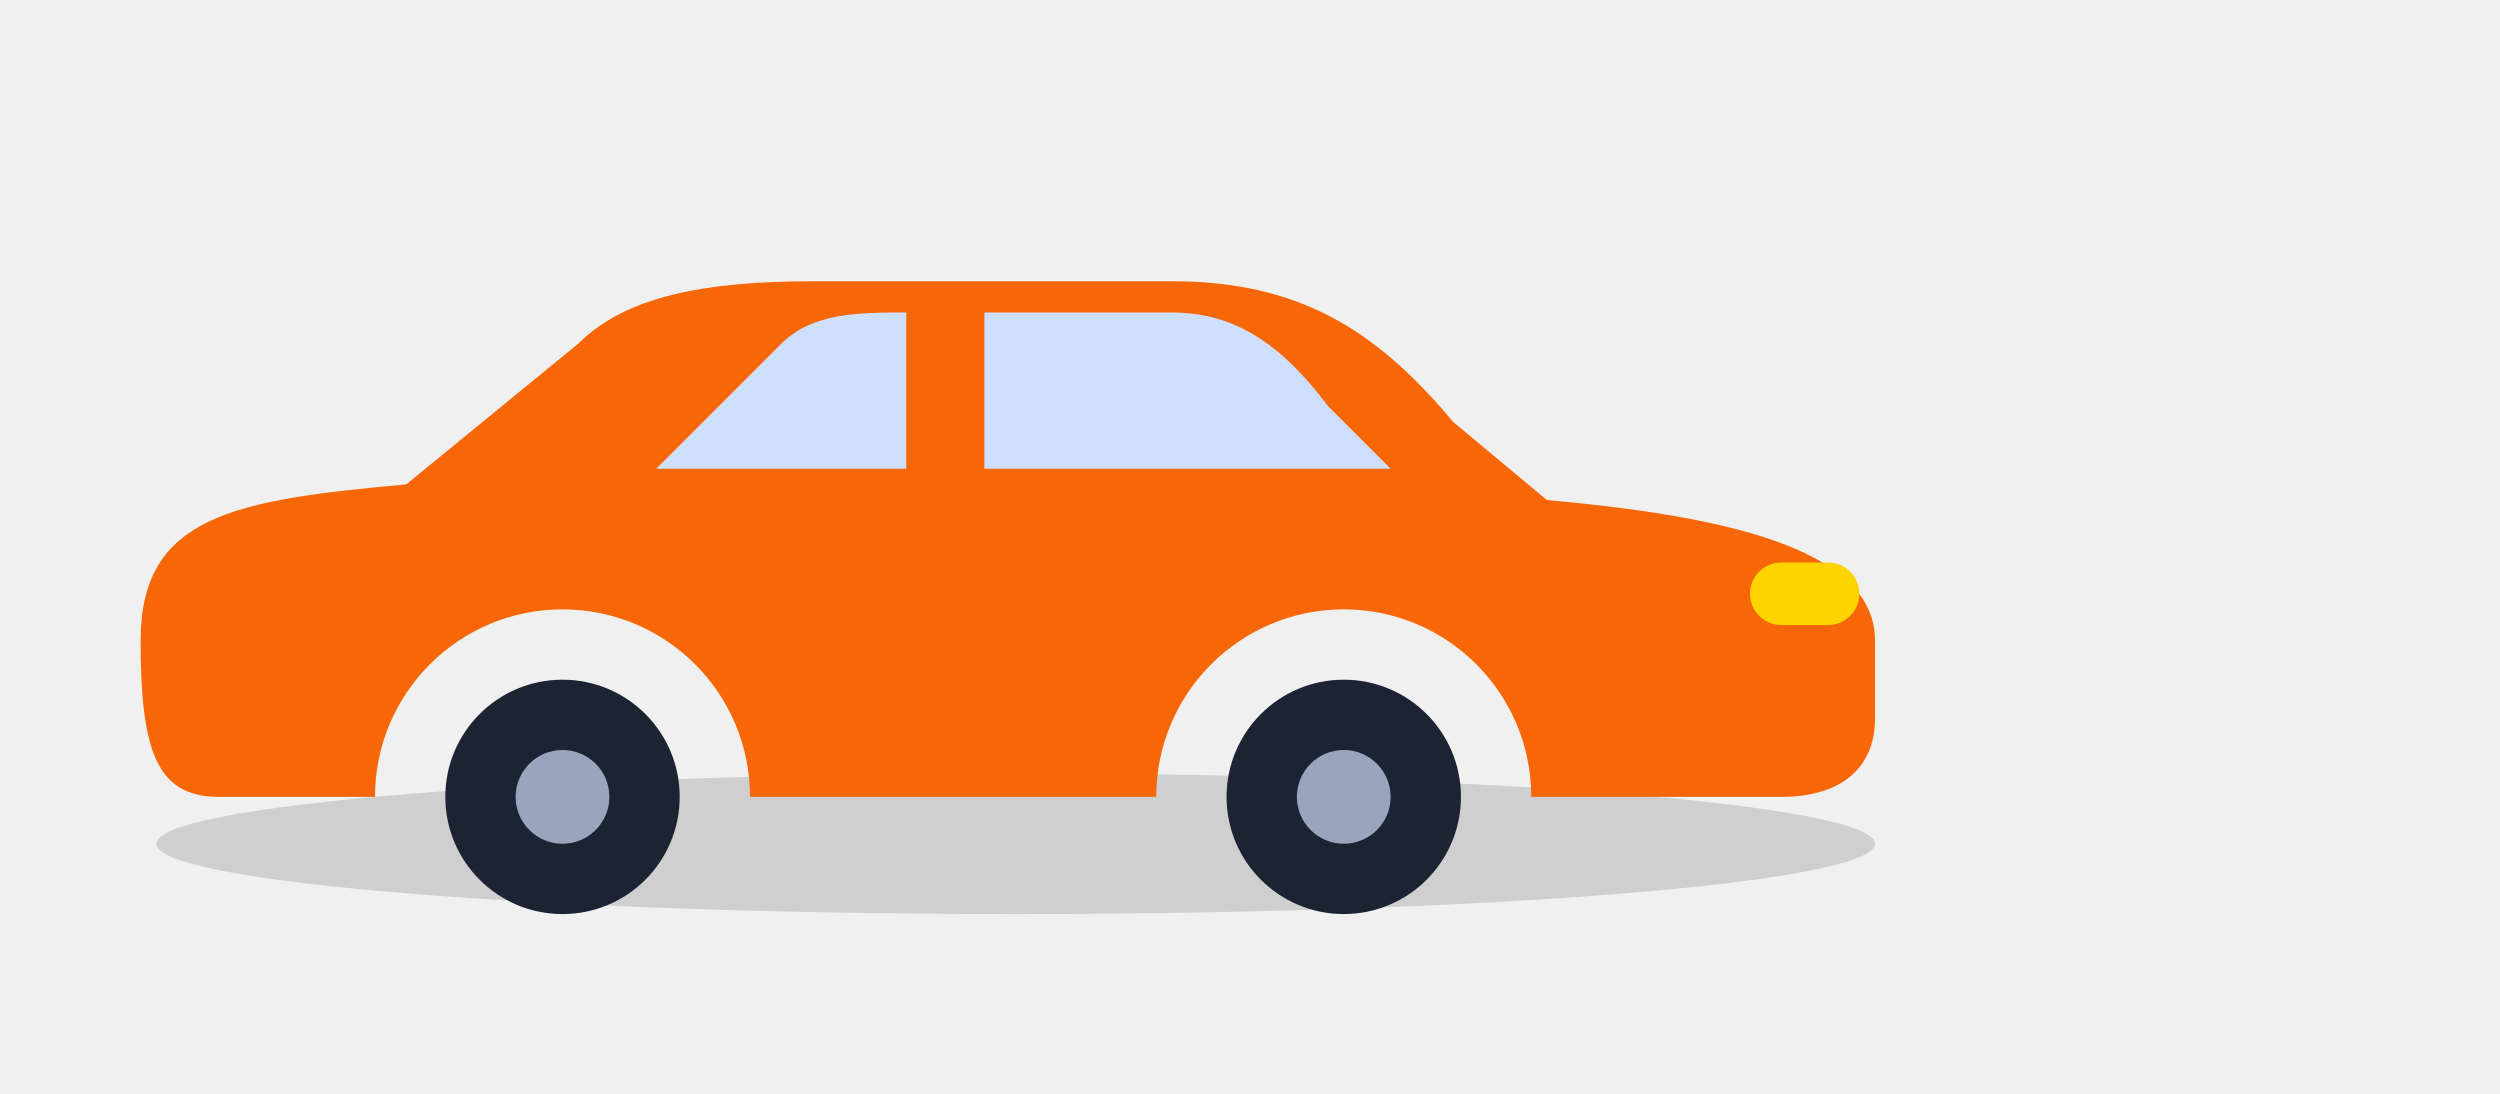
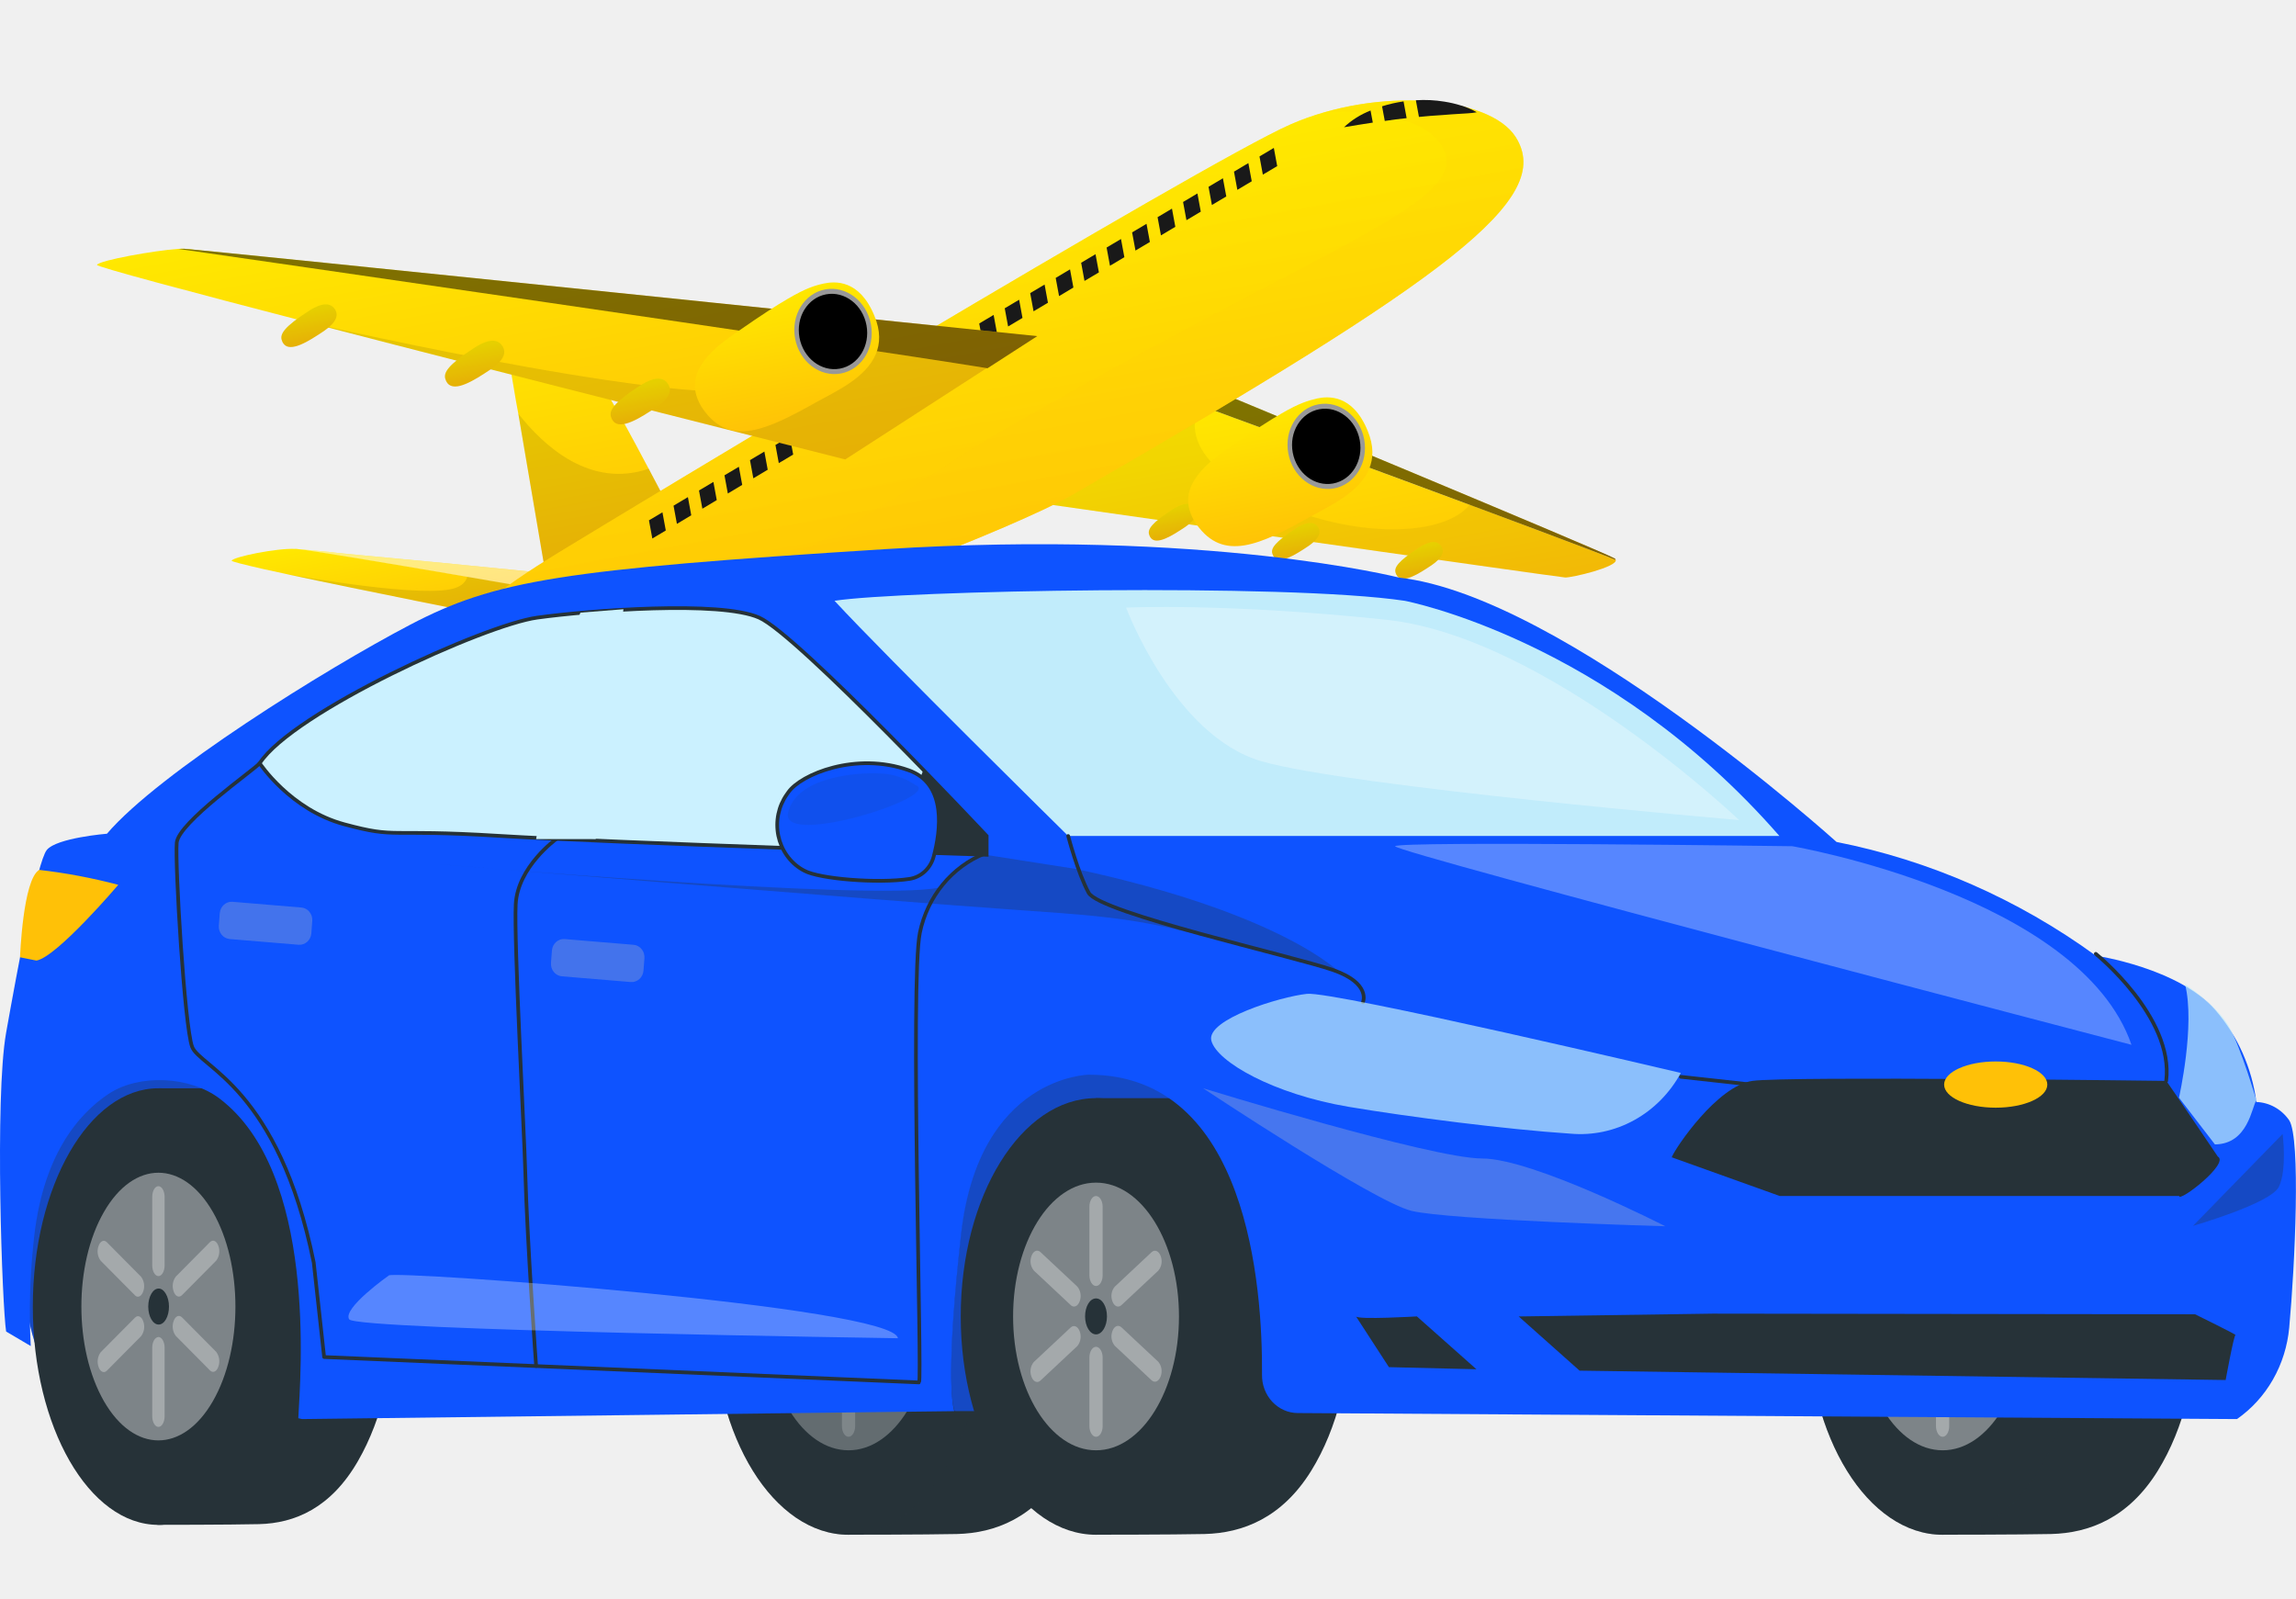
- <svg xmlns="http://www.w3.org/2000/svg" viewBox="0 0 320 140" width="320" height="140">
-   <g transform="translate(0 20) scale(1)">
-     <ellipse cx="130" cy="88" rx="110" ry="9" fill="rgba(0,0,0,.14)" />
-     <path d="M18 62 C18 46 30 44 52 42 L74 24 C80 18 90 16 104 16 L150 16 C166 16 176 22 186 34 L198 44 C220 46 240 50 240 62 L240 72 C240 78 236 82 228 82 L196 82 A24 24 0 0 0 148 82 L96 82 A24 24 0 0 0 48 82 L28 82 C20 82 18 76 18 62 Z" fill="#f76707" />
-     <path d="M84 40 L100 24 C104 20 110 20 116 20 L116 40 Z" fill="#cfe0ff" />
-     <path d="M126 20 L150 20 C158 20 164 24 170 32 L178 40 L126 40 Z" fill="#cfe0ff" />
-     <circle cx="72" cy="82" r="15" fill="#1c2333" />
-     <circle cx="72" cy="82" r="6" fill="#9aa5bd" />
-     <circle cx="172" cy="82" r="15" fill="#1c2333" />
-     <circle cx="172" cy="82" r="6" fill="#9aa5bd" />
-     <rect x="224" y="52" width="14" height="8" rx="4" fill="#fdd300" />
+ <svg xmlns="http://www.w3.org/2000/svg" width="102" height="71" viewBox="0 0 102 71" fill="none">
+   <g clip-path="url(#clip0_205_621)">
+     <path d="M34.888 28.996C34.572 28.782 30.438 27.249 30.128 27.135L30.747 26.922C30.747 26.922 34.607 28.765 34.888 28.996Z" fill="url(#paint0_linear_205_621)" />
+     <path opacity="0.5" d="M34.888 28.996C34.572 28.782 30.438 27.249 30.128 27.135L30.747 26.922C30.747 26.922 34.607 28.765 34.888 28.996Z" fill="white" />
+     <path d="M34.908 29.014C34.91 29.018 34.91 29.021 34.91 29.025C34.892 29.087 34.646 29.183 34.367 29.269C34.111 29.359 33.842 29.413 33.57 29.429C33.481 29.396 30.583 28.744 28.81 28.347L28.742 28.333L28.727 28.335L28.475 28.28L27.73 28.115L27.445 28.051L30.133 27.134C30.308 27.198 31.704 27.716 32.942 28.194L33.068 28.243L33.409 28.374C33.917 28.559 34.412 28.767 34.892 28.997C34.894 29.001 34.895 29.005 34.895 29.01C34.897 29.009 34.9 29.01 34.902 29.011C34.905 29.011 34.907 29.013 34.908 29.014Z" fill="url(#paint1_linear_205_621)" />
+     <g opacity="0.1">
+       <path d="M34.908 29.015C34.91 29.018 34.91 29.021 34.91 29.025C34.892 29.087 34.646 29.183 34.367 29.269C34.11 29.36 33.841 29.414 33.57 29.429C33.481 29.397 30.507 28.724 28.74 28.324C29.029 28.385 32.83 29.185 33.422 28.366C33.93 28.551 34.425 28.759 34.906 28.99C34.907 28.994 34.908 28.998 34.908 29.002C34.909 29.004 34.91 29.006 34.91 29.008C34.91 29.01 34.909 29.012 34.908 29.015Z" fill="black" />
+     </g>
+     <path d="M71.782 24.875C71.84 25.191 69.823 25.669 69.533 25.654C69.244 25.639 45.675 22.277 45.675 22.277L53.318 18.008L53.578 18.104L53.694 18.146C55.363 18.758 60.342 20.59 64.697 22.206L64.953 22.301L65.295 22.419C68.317 23.548 70.934 24.53 71.782 24.875Z" fill="url(#paint2_linear_205_621)" />
+     <path d="M71.782 24.875C69.562 23.973 55.199 18.698 53.318 18.008L54.28 17.467C54.28 17.467 71.174 24.484 71.7 24.792C71.72 24.799 71.738 24.811 71.752 24.825C71.766 24.84 71.776 24.856 71.782 24.875Z" fill="url(#paint3_linear_205_621)" />
+     <path opacity="0.5" d="M71.782 24.875C69.562 23.973 55.199 18.698 53.318 18.008L54.28 17.467C54.28 17.467 71.174 24.484 71.7 24.792C71.72 24.799 71.738 24.811 71.752 24.825C71.766 24.84 71.776 24.856 71.782 24.875Z" fill="black" />
+     <g opacity="0.5">
+       <path opacity="0.1" d="M71.782 24.875C71.84 25.191 69.823 25.669 69.533 25.654C69.244 25.639 45.675 22.277 45.675 22.277L53.318 18.008C53.318 18.008 51.668 20.354 57.014 22.503C60.656 23.966 64.208 23.754 65.286 22.426C68.317 23.548 70.934 24.53 71.782 24.875Z" fill="black" />
+     </g>
+     <path d="M52.425 23.559C51.844 23.937 51.196 24.27 51.047 23.738C50.985 23.518 51.142 23.244 52.078 22.639C52.298 22.496 52.842 22.172 53.093 22.591C53.345 23.009 52.645 23.417 52.425 23.559Z" fill="url(#paint4_linear_205_621)" />
+     <path opacity="0.1" d="M52.425 23.559C51.844 23.937 51.196 24.27 51.047 23.738C50.985 23.518 51.142 23.244 52.078 22.639C52.298 22.496 52.842 22.172 53.093 22.591C53.345 23.009 52.645 23.417 52.425 23.559Z" fill="black" />
+     <path d="M57.899 24.407C57.319 24.785 56.671 25.117 56.522 24.585C56.46 24.368 56.617 24.093 57.553 23.486C57.773 23.345 58.316 23.02 58.568 23.438C58.819 23.857 58.119 24.264 57.899 24.407Z" fill="url(#paint5_linear_205_621)" />
+     <path opacity="0.1" d="M57.899 24.407C57.319 24.785 56.671 25.117 56.522 24.585C56.46 24.368 56.617 24.093 57.553 23.486C57.773 23.345 58.316 23.02 58.568 23.438C58.819 23.857 58.119 24.264 57.899 24.407Z" fill="black" />
+     <path d="M63.374 25.256C62.792 25.635 62.146 25.967 61.997 25.435C61.935 25.215 62.092 24.941 63.028 24.336C63.248 24.193 63.791 23.867 64.043 24.288C64.295 24.708 63.594 25.114 63.374 25.256Z" fill="url(#paint6_linear_205_621)" />
+     <path opacity="0.1" d="M63.374 25.256C62.792 25.635 62.146 25.967 61.997 25.435C61.935 25.215 62.092 24.941 63.028 24.336C63.248 24.193 63.791 23.867 64.043 24.288C64.295 24.708 63.594 25.114 63.374 25.256Z" fill="black" />
+     <path d="M60.819 20.84C60.377 21.895 59.031 22.495 58.197 22.96C55.981 24.204 54.35 24.976 53.16 23.298C53.019 23.104 52.914 22.891 52.848 22.667C52.452 21.308 54 20.306 54.782 19.765C55.724 19.113 56.395 18.678 56.902 18.385C57.726 17.902 58.115 17.797 58.516 17.701C58.992 17.6 60.09 17.503 60.756 19.131C61.039 19.811 61.019 20.369 60.819 20.84Z" fill="url(#paint7_linear_205_621)" />
+     <path d="M60.604 19.517C60.795 20.548 60.196 21.524 59.265 21.696C58.335 21.868 57.424 21.172 57.233 20.14C57.042 19.109 57.644 18.133 58.574 17.961C59.505 17.789 60.414 18.485 60.604 19.517Z" fill="#989898" />
+     <path d="M60.407 19.553C60.576 20.465 60.047 21.326 59.225 21.478C58.403 21.63 57.599 21.015 57.43 20.104C57.262 19.192 57.791 18.331 58.613 18.179C59.434 18.027 60.239 18.641 60.407 19.553Z" fill="black" />
+     <path d="M25.206 25.555L24.838 25.748L24.009 26.185C23.168 26.037 22.01 25.839 20.761 25.625C17.609 25.089 13.896 24.462 13.188 24.391L13.276 24.399L13.356 24.406L13.464 24.415L13.527 24.419L13.771 24.44L14.021 24.462L14.724 24.529L14.961 24.559L15.178 24.581L15.301 24.593L15.684 24.629L15.937 24.655L19.246 24.966L19.557 24.995L20.784 25.117L22.901 25.325L23.2 25.355L24.122 25.447L24.358 25.47L24.468 25.481L24.522 25.485L25.206 25.555Z" fill="url(#paint8_linear_205_621)" />
+     <path opacity="0.5" d="M25.206 25.555L24.838 25.748L24.009 26.185C23.168 26.037 22.01 25.839 20.761 25.625C17.609 25.089 13.896 24.462 13.188 24.391L13.276 24.399L13.356 24.406L13.464 24.415L13.527 24.419L13.771 24.44L14.021 24.462L14.724 24.529L14.961 24.559L15.178 24.581L15.301 24.593L15.684 24.629L15.937 24.655L19.246 24.966L19.557 24.995L20.784 25.117L22.901 25.325L23.2 25.355L24.122 25.447L24.358 25.47L24.468 25.481L24.522 25.485L25.206 25.555Z" fill="white" />
+     <path d="M24.01 26.185L21.791 27.353C21.791 27.353 16.146 26.239 12.766 25.511L12.729 25.503L12.685 25.493L11.713 25.282C10.836 25.081 10.28 24.944 10.292 24.907C10.353 24.741 12.298 24.343 13.113 24.385L13.133 24.381L13.187 24.386C13.88 24.458 17.37 25.046 20.443 25.569L20.514 25.582L20.762 25.625C22.01 25.839 23.169 26.037 24.01 26.185Z" fill="url(#paint9_linear_205_621)" />
+     <g opacity="0.1">
+       <path d="M24.01 26.185L21.791 27.353C21.791 27.353 16.146 26.239 12.766 25.511C13.321 25.602 19.013 26.622 20.274 26.102C20.392 26.061 20.498 25.995 20.583 25.912C20.668 25.828 20.729 25.729 20.761 25.623C22.01 25.839 23.169 26.037 24.01 26.185Z" fill="black" />
+     </g>
+     <path d="M29.537 22.194L24.256 25.6C24.256 25.6 23.541 21.401 23.026 18.378C23.007 18.274 22.988 18.171 22.969 18.07C22.951 17.97 22.939 17.905 22.924 17.826C22.75 16.79 22.61 15.957 22.545 15.58C22.343 14.362 22.449 14.088 22.86 14.217C23.27 14.346 25.18 15.274 25.776 15.736C26.271 16.115 27.692 18.696 28.633 20.477C28.643 20.491 28.65 20.506 28.656 20.521C28.711 20.624 28.766 20.725 28.816 20.821C29.247 21.624 29.537 22.194 29.537 22.194Z" fill="url(#paint10_linear_205_621)" />
+     <g opacity="0.1">
+       <path d="M29.537 22.194L24.256 25.6C24.256 25.6 23.541 21.4 23.026 18.378C24.165 19.826 26.233 21.711 28.824 20.821C29.247 21.624 29.537 22.194 29.537 22.194Z" fill="black" />
+     </g>
+     <path d="M20.741 28.901C19.919 27.752 22.206 26.148 24.839 24.534C27.473 22.921 53.467 7.214 57.334 5.526C61.202 3.839 66.165 4.256 67.33 6.083C69.075 8.829 64.495 12.248 47.581 22.015C45.364 23.295 35.158 27.436 29.195 28.556C22.828 29.752 21.143 29.466 20.741 28.901Z" fill="url(#paint11_linear_205_621)" />
+     <path opacity="0.5" d="M20.741 28.901C19.919 27.752 22.206 26.148 24.839 24.534C27.473 22.921 53.467 7.214 57.334 5.526C61.202 3.839 66.165 4.256 67.33 6.083C69.075 8.829 64.495 12.248 47.581 22.015C45.364 23.295 35.158 27.436 29.195 28.556C22.828 29.752 21.143 29.466 20.741 28.901Z" fill="url(#paint12_linear_205_621)" />
+     <path opacity="0.1" d="M47.59 22.013C45.372 23.294 35.164 27.435 29.203 28.555C22.838 29.75 21.145 29.466 20.741 28.901C20.311 28.299 20.731 27.574 21.608 26.787C21.623 26.916 21.673 27.038 21.752 27.144C22.119 27.657 23.648 27.918 29.431 26.832C34.841 25.816 41.934 20.627 43.946 19.464C59.303 10.6 65.618 8.932 64.032 6.438C63.345 5.353 61.183 4.816 58.791 5.002C62.362 3.956 66.316 4.47 67.336 6.081C69.083 8.827 64.504 12.247 47.59 22.013Z" fill="#FFC107" />
+     <path d="M28.83 23.115L29.429 22.759L29.578 23.565L28.98 23.923L28.83 23.115Z" fill="#191919" />
+     <path d="M29.922 22.464L30.56 22.084L30.709 22.89L30.072 23.272L29.922 22.464Z" fill="#191919" />
+     <path d="M31.053 21.789L31.693 21.409L31.842 22.216L31.203 22.598L31.053 21.789Z" fill="#191919" />
+     <path d="M32.185 21.115L32.824 20.735L32.973 21.541L32.334 21.923L32.185 21.115Z" fill="#191919" />
+     <path d="M33.318 20.44L33.957 20.06L34.106 20.867L33.467 21.248L33.318 20.44Z" fill="#191919" />
+     <path d="M34.449 19.766L35.088 19.386L35.237 20.192L34.598 20.574L34.449 19.766Z" fill="#191919" />
+     <path d="M35.582 19.091L36.219 18.712L36.368 19.518L35.731 19.899L35.582 19.091Z" fill="#191919" />
+     <path d="M36.713 18.417L37.352 18.037L37.501 18.843L36.862 19.225L36.713 18.417Z" fill="#191919" />
+     <path d="M37.843 17.742L38.483 17.363L38.632 18.169L37.993 18.551L37.843 17.742Z" fill="#191919" />
+     <path d="M38.976 17.068L39.614 16.688L39.763 17.494L39.126 17.876L38.976 17.068Z" fill="#191919" />
+     <path d="M40.107 16.393L40.746 16.013L40.896 16.82L40.257 17.201L40.107 16.393Z" fill="#191919" />
+     <path d="M41.241 15.719L41.878 15.339L42.027 16.145L41.39 16.527L41.241 15.719Z" fill="#191919" />
+     <path d="M42.371 15.044L43.011 14.664L43.16 15.471L42.521 15.852L42.371 15.044Z" fill="#191919" />
+     <path d="M43.502 14.37L44.142 13.99L44.291 14.796L43.652 15.178L43.502 14.37Z" fill="#191919" />
+     <path d="M44.635 13.695L45.275 13.315L45.424 14.123L44.785 14.503L44.635 13.695Z" fill="#191919" />
+     <path d="M45.766 13.021L46.406 12.641L46.555 13.449L45.916 13.829L45.766 13.021Z" fill="#191919" />
+     <path d="M46.899 12.346L47.536 11.966L47.686 12.773L47.049 13.154L46.899 12.346Z" fill="#191919" />
+     <path d="M48.03 11.672L48.669 11.292L48.819 12.1L48.179 12.48L48.03 11.672Z" fill="#191919" />
+     <path d="M49.161 10.997L49.8 10.617L49.95 11.426L49.311 11.806L49.161 10.997Z" fill="#191919" />
+     <path d="M50.294 10.323L50.934 9.943L51.083 10.749L50.444 11.131L50.294 10.323Z" fill="#191919" />
+     <path d="M51.425 9.648L52.065 9.268L52.214 10.076L51.575 10.456L51.425 9.648Z" fill="#191919" />
+     <path d="M53.196 8.594L53.345 9.402L52.708 9.782L52.558 8.973L53.196 8.594Z" fill="#191919" />
+     <path d="M54.328 7.919L54.478 8.726L53.839 9.107L53.689 8.299L54.328 7.919Z" fill="#191919" />
+     <path d="M55.459 7.245L55.609 8.053L54.969 8.433L54.82 7.625L55.459 7.245Z" fill="#191919" />
+     <path d="M56.59 6.57L56.74 7.379L56.102 7.758L55.953 6.95L56.59 6.57Z" fill="#191919" />
+     <path d="M59.708 5.652C60.04 5.338 60.442 5.085 60.887 4.909L60.987 5.446C60.573 5.508 60.155 5.577 59.708 5.652Z" fill="#191919" />
+     <path d="M62.353 4.505L62.49 5.248C62.167 5.281 61.843 5.324 61.519 5.372L61.398 4.722C61.71 4.624 62.029 4.552 62.353 4.505Z" fill="#191919" />
+     <path d="M65.604 4.988C65.335 5.038 65.08 5.038 64.826 5.058C64.573 5.077 64.33 5.086 64.084 5.111C63.729 5.13 63.375 5.161 63.037 5.194L62.9 4.453C63.324 4.426 63.747 4.446 64.159 4.514C64.416 4.554 64.668 4.612 64.911 4.689C65.038 4.725 65.161 4.77 65.278 4.823C65.391 4.872 65.5 4.927 65.604 4.988Z" fill="#191919" />
+     <path d="M44.989 15.607L37.548 20.41C37.548 20.41 23.664 16.91 13.687 14.32L13.665 14.315C8.331 12.931 4.261 11.845 4.308 11.766C4.431 11.559 6.901 11.126 7.897 11.058C7.993 11.05 8.089 11.046 8.185 11.049C8.613 11.069 23.946 12.979 34.684 14.322L44.989 15.607Z" fill="url(#paint13_linear_205_621)" />
+     <g opacity="0.1">
+       <path d="M44.989 15.607L37.549 20.41C37.549 20.41 23.664 16.91 13.688 14.32C14.464 14.498 32.243 18.548 34.195 17.084C34.942 16.53 34.956 15.455 34.686 14.319L44.989 15.607Z" fill="black" />
+     </g>
+     <path d="M46.08 14.932L43.87 16.359C37.347 15.3 10.307 11.403 8.043 11.075L7.974 11.066L7.917 11.06L7.899 11.063C7.994 11.055 8.09 11.051 8.186 11.054C8.856 11.079 46.08 14.932 46.08 14.932Z" fill="url(#paint14_linear_205_621)" />
+     <path opacity="0.5" d="M46.08 14.932L43.87 16.359C37.347 15.3 10.307 11.403 8.043 11.075L7.974 11.066L7.917 11.06L7.899 11.063C7.994 11.055 8.09 11.051 8.186 11.054C8.856 11.079 46.08 14.932 46.08 14.932Z" fill="black" />
+     <path d="M28.863 18.283C28.136 18.755 27.327 19.17 27.14 18.505C27.064 18.232 27.26 17.891 28.429 17.135C28.704 16.957 29.384 16.551 29.694 17.082C30.005 17.614 29.136 18.105 28.863 18.283Z" fill="url(#paint15_linear_205_621)" />
+     <path opacity="0.1" d="M28.863 18.283C28.136 18.755 27.327 19.17 27.14 18.505C27.064 18.232 27.26 17.891 28.429 17.135C28.704 16.957 29.384 16.551 29.694 17.082C30.005 17.614 29.136 18.105 28.863 18.283Z" fill="black" />
+     <path d="M21.504 16.601C20.777 17.073 19.968 17.488 19.781 16.823C19.705 16.55 19.901 16.207 21.072 15.451C21.345 15.275 22.026 14.867 22.337 15.398C22.648 15.93 21.778 16.421 21.504 16.601Z" fill="url(#paint16_linear_205_621)" />
+     <path opacity="0.1" d="M21.504 16.601C20.777 17.073 19.968 17.488 19.781 16.823C19.705 16.55 19.901 16.207 21.072 15.451C21.345 15.275 22.026 14.867 22.337 15.398C22.648 15.93 21.778 16.421 21.504 16.601Z" fill="black" />
+     <path d="M14.116 14.886C13.438 15.326 12.688 15.713 12.512 15.094C12.441 14.84 12.618 14.52 13.714 13.816C13.968 13.651 14.597 13.273 14.893 13.759C15.189 14.246 14.371 14.719 14.116 14.886Z" fill="url(#paint17_linear_205_621)" />
+     <path opacity="0.1" d="M14.116 14.886C13.438 15.326 12.688 15.713 12.512 15.094C12.441 14.84 12.618 14.52 13.714 13.816C13.968 13.651 14.597 13.273 14.893 13.759C15.189 14.246 14.371 14.719 14.116 14.886Z" fill="black" />
+     <path d="M38.906 15.736C38.464 16.792 37.118 17.393 36.283 17.856C34.068 19.1 32.437 19.873 31.247 18.194C31.106 18 31.001 17.788 30.934 17.563C30.539 16.205 32.087 15.202 32.869 14.662C33.81 14.008 34.482 13.573 34.989 13.279C35.813 12.796 36.198 12.683 36.602 12.595C37.077 12.495 38.176 12.397 38.843 14.025C39.128 14.707 39.106 15.265 38.906 15.736Z" fill="url(#paint18_linear_205_621)" />
+     <path d="M37.353 16.592C38.283 16.42 38.883 15.444 38.692 14.413C38.501 13.382 37.592 12.685 36.662 12.857C35.731 13.029 35.132 14.005 35.322 15.036C35.513 16.068 36.422 16.764 37.353 16.592Z" fill="#989898" />
+     <path d="M38.494 14.45C38.663 15.361 38.134 16.224 37.312 16.376C36.49 16.528 35.686 15.912 35.517 15C35.349 14.088 35.878 13.227 36.702 13.075C37.525 12.923 38.326 13.54 38.494 14.45Z" fill="black" />
  </g>
+   <g clip-path="url(#clip1_205_621)">
+     <path d="M37.65 68.177C37.65 68.177 41.077 68.177 42.511 68.146C44.212 68.105 45.955 67.431 47.255 65.338C49.602 61.55 49.602 55.41 47.255 51.622C46.081 49.73 43.821 48.783 42.282 48.783H37.696C35.349 52.569 35.303 64.391 37.65 68.177Z" fill="#263238" />
+     <path d="M37.697 68.179C41.016 68.179 43.707 63.837 43.707 58.481C43.707 53.125 41.016 48.783 37.697 48.783C34.377 48.783 31.686 53.125 31.686 58.481C31.686 63.837 34.377 68.179 37.697 68.179Z" fill="#263238" />
+     <path opacity="0.4" d="M37.697 64.427C39.731 64.427 41.381 61.765 41.381 58.481C41.381 55.198 39.731 52.536 37.697 52.536C35.662 52.536 34.012 55.198 34.012 58.481C34.012 61.765 35.662 64.427 37.697 64.427Z" fill="white" />
+     <g opacity="0.3">
+       <path d="M37.402 53.605V56.654C37.402 56.909 37.534 57.128 37.696 57.128C37.857 57.128 37.99 56.916 37.99 56.654V53.605C37.99 53.35 37.857 53.131 37.696 53.131C37.534 53.131 37.402 53.345 37.402 53.605Z" fill="white" />
+     </g>
+     <g opacity="0.3">
+       <path d="M37.402 60.304V63.352C37.402 63.608 37.534 63.827 37.696 63.827C37.857 63.827 37.99 63.615 37.99 63.352V60.304C37.99 60.049 37.857 59.829 37.696 59.829C37.534 59.829 37.402 60.044 37.402 60.304Z" fill="white" />
+     </g>
+     <g opacity="0.3">
+       <path d="M36.571 57.981C36.712 58.109 36.892 58.03 36.97 57.802C37.011 57.695 37.023 57.577 37.004 57.463C36.986 57.348 36.938 57.242 36.865 57.154L35.227 55.622C35.086 55.49 34.907 55.569 34.826 55.796C34.786 55.904 34.775 56.022 34.794 56.136C34.814 56.251 34.863 56.357 34.936 56.444L36.571 57.976V57.981Z" fill="white" />
+     </g>
+     <g opacity="0.3">
+       <path d="M40.569 61.141C40.609 61.034 40.62 60.916 40.601 60.802C40.582 60.688 40.533 60.582 40.46 60.495L38.827 58.964C38.686 58.831 38.504 58.908 38.421 59.135C38.38 59.243 38.368 59.362 38.388 59.477C38.407 59.592 38.456 59.699 38.53 59.786L40.163 61.318C40.307 61.448 40.487 61.369 40.569 61.141Z" fill="white" />
+     </g>
+     <g opacity="0.3">
+       <path d="M34.826 61.154C34.906 61.381 35.086 61.461 35.227 61.328L36.865 59.796C36.938 59.708 36.986 59.601 37.005 59.486C37.023 59.371 37.011 59.253 36.97 59.145C36.89 58.918 36.71 58.841 36.569 58.972L34.933 60.503C34.86 60.59 34.811 60.697 34.792 60.812C34.773 60.926 34.785 61.044 34.826 61.152V61.154Z" fill="white" />
+     </g>
+     <g opacity="0.3">
+       <path d="M38.423 57.807C38.506 58.035 38.685 58.109 38.826 57.978L40.46 56.447C40.533 56.36 40.582 56.253 40.601 56.139C40.62 56.024 40.609 55.907 40.569 55.798C40.486 55.571 40.306 55.492 40.163 55.625L38.53 57.157C38.457 57.244 38.409 57.351 38.39 57.465C38.371 57.579 38.383 57.697 38.423 57.805V57.807Z" fill="white" />
+     </g>
+     <path d="M37.697 57.68C37.422 57.68 37.21 58.037 37.21 58.479C37.21 58.92 37.432 59.278 37.697 59.278C37.961 59.278 38.183 58.92 38.183 58.479C38.183 58.037 37.969 57.68 37.697 57.68Z" fill="#263238" />
+     <path opacity="0.3" d="M37.697 68.179C41.016 68.179 43.707 63.837 43.707 58.481C43.707 53.125 41.016 48.783 37.697 48.783C34.377 48.783 31.686 53.125 31.686 58.481C31.686 63.837 34.377 68.179 37.697 68.179Z" fill="#263238" />
+     <path d="M55.989 62.681C55.989 62.681 57.282 47.663 48.363 47.663C48.363 47.663 43.48 47.721 42.693 54.736C41.906 61.752 42.414 62.683 42.414 62.683L55.989 62.681Z" fill="#0E53FF" />
+     <path opacity="0.3" d="M55.989 62.681C55.989 62.681 57.282 47.663 48.363 47.663C48.363 47.663 43.48 47.721 42.693 54.736C41.906 61.752 42.414 62.683 42.414 62.683L55.989 62.681Z" fill="#263238" />
+     <path d="M15.163 63.281C15.163 63.281 16.582 47.259 7.252 45.35C7.252 45.35 1.99 45.419 1.142 53.47C0.294 61.522 3.981 62.916 3.981 62.916L15.163 63.281Z" fill="#0E53FF" />
+     <path opacity="0.3" d="M15.163 63.281C15.163 63.281 16.582 47.259 7.252 45.35C7.252 45.35 1.99 45.419 1.142 53.47C0.294 61.522 3.981 62.916 3.981 62.916L15.163 63.281Z" fill="#263238" />
+     <path d="M6.995 67.738C6.995 67.738 10.176 67.738 11.505 67.707C13.092 67.669 14.701 66.995 15.906 64.899C18.094 61.111 18.094 54.971 15.906 51.185C14.818 49.291 12.718 48.344 11.289 48.344H7.048C4.861 52.133 4.817 63.952 6.995 67.738Z" fill="#263238" />
+     <path d="M7.038 67.74C10.12 67.74 12.618 63.398 12.618 58.042C12.618 52.686 10.12 48.344 7.038 48.344C3.957 48.344 1.458 52.686 1.458 58.042C1.458 63.398 3.957 67.74 7.038 67.74Z" fill="#263238" />
+     <path opacity="0.4" d="M4.618 62.247C5.954 64.567 8.12 64.567 9.456 62.247C10.793 59.926 10.793 56.161 9.456 53.838C8.12 51.515 5.954 51.517 4.618 53.838C3.281 56.158 3.281 59.916 4.618 62.247Z" fill="white" />
+     <g opacity="0.3">
+       <path d="M6.763 53.169V56.214C6.763 56.47 6.885 56.689 7.038 56.689C7.189 56.689 7.313 56.477 7.313 56.214V53.169C7.313 52.914 7.189 52.694 7.038 52.694C6.885 52.694 6.763 52.906 6.763 53.169Z" fill="white" />
+     </g>
+     <g opacity="0.3">
+       <path d="M6.763 59.868V62.913C6.763 63.168 6.885 63.388 7.038 63.388C7.189 63.388 7.313 63.176 7.313 62.913V59.868C7.313 59.612 7.189 59.393 7.038 59.393C6.885 59.406 6.763 59.605 6.763 59.868Z" fill="white" />
+     </g>
+     <g opacity="0.3">
+       <path d="M5.993 57.542C6.124 57.672 6.29 57.59 6.365 57.363C6.403 57.255 6.414 57.139 6.396 57.025C6.379 56.912 6.334 56.805 6.265 56.715L4.746 55.183C4.618 55.053 4.45 55.13 4.375 55.359C4.336 55.467 4.326 55.584 4.343 55.697C4.361 55.811 4.406 55.918 4.474 56.008L5.993 57.539V57.542Z" fill="white" />
+     </g>
+     <g opacity="0.3">
+       <path d="M9.704 60.702C9.742 60.594 9.752 60.478 9.735 60.364C9.717 60.251 9.673 60.144 9.605 60.054L8.086 58.522C7.954 58.389 7.787 58.466 7.711 58.693C7.673 58.802 7.661 58.919 7.679 59.034C7.696 59.148 7.742 59.256 7.811 59.347L9.328 60.878C9.459 61.009 9.629 60.937 9.704 60.702Z" fill="white" />
+     </g>
+     <g opacity="0.3">
+       <path d="M4.375 60.715C4.45 60.942 4.618 61.021 4.749 60.889L6.268 59.357C6.336 59.267 6.381 59.159 6.399 59.045C6.416 58.931 6.406 58.814 6.367 58.706C6.292 58.479 6.124 58.402 5.996 58.535L4.477 60.066C4.408 60.156 4.363 60.263 4.346 60.377C4.328 60.491 4.339 60.607 4.377 60.715H4.375Z" fill="white" />
+     </g>
+     <g opacity="0.3">
+       <path d="M7.711 57.363C7.789 57.59 7.954 57.667 8.086 57.534L9.605 56.003C9.673 55.913 9.718 55.806 9.735 55.692C9.753 55.578 9.742 55.462 9.704 55.354C9.629 55.124 9.461 55.048 9.328 55.178L7.811 56.71C7.743 56.8 7.698 56.907 7.68 57.02C7.663 57.134 7.674 57.25 7.711 57.358V57.363Z" fill="white" />
+     </g>
+     <path d="M7.048 57.241C6.793 57.241 6.586 57.601 6.586 58.042C6.586 58.484 6.793 58.841 7.048 58.841C7.303 58.841 7.507 58.484 7.507 58.042C7.507 57.601 7.291 57.241 7.048 57.241Z" fill="#263238" />
+     <path d="M48.648 68.177C48.648 68.177 52.072 68.177 53.508 68.146C55.209 68.105 56.952 67.431 58.25 65.338C60.597 61.55 60.597 55.41 58.25 51.622C57.076 49.73 54.816 48.783 53.277 48.783H48.691C46.344 52.569 46.3 64.391 48.648 68.177Z" fill="#263238" />
+     <path d="M48.691 68.179C52.011 68.179 54.702 63.837 54.702 58.481C54.702 53.125 52.011 48.783 48.691 48.783C45.372 48.783 42.681 53.125 42.681 58.481C42.681 63.837 45.372 68.179 48.691 68.179Z" fill="#263238" />
+     <path opacity="0.4" d="M48.691 64.427C50.726 64.427 52.376 61.765 52.376 58.481C52.376 55.198 50.726 52.536 48.691 52.536C46.656 52.536 45.007 55.198 45.007 58.481C45.007 61.765 46.656 64.427 48.691 64.427Z" fill="white" />
+     <g opacity="0.3">
+       <path d="M48.397 53.605V56.654C48.397 56.909 48.529 57.128 48.691 57.128C48.854 57.128 48.985 56.916 48.985 56.654V53.605C48.985 53.35 48.854 53.131 48.691 53.131C48.529 53.131 48.397 53.345 48.397 53.605Z" fill="white" />
+     </g>
+     <g opacity="0.3">
+       <path d="M48.397 60.304V63.352C48.397 63.608 48.529 63.827 48.691 63.827C48.854 63.827 48.985 63.615 48.985 63.352V60.304C48.985 60.049 48.854 59.829 48.691 59.829C48.529 59.829 48.397 60.044 48.397 60.304Z" fill="white" />
+     </g>
+     <g opacity="0.3">
+       <path d="M47.568 57.981C47.709 58.109 47.887 58.03 47.967 57.802C48.007 57.694 48.019 57.577 48 57.462C47.981 57.348 47.933 57.241 47.86 57.154L46.224 55.622C46.083 55.49 45.904 55.569 45.823 55.796C45.782 55.904 45.771 56.022 45.789 56.136C45.808 56.251 45.857 56.357 45.93 56.444L47.566 57.976L47.568 57.981Z" fill="white" />
+     </g>
+     <g opacity="0.3">
+       <path d="M51.564 61.141C51.604 61.034 51.616 60.917 51.597 60.803C51.578 60.689 51.53 60.582 51.457 60.495L49.821 58.964C49.68 58.831 49.498 58.908 49.418 59.135C49.377 59.243 49.365 59.361 49.384 59.476C49.403 59.591 49.452 59.698 49.525 59.786L51.16 61.318C51.301 61.448 51.481 61.369 51.564 61.141Z" fill="white" />
+     </g>
+     <g opacity="0.3">
+       <path d="M45.821 61.154C45.904 61.381 46.084 61.461 46.224 61.328L47.86 59.796C47.933 59.708 47.981 59.601 48 59.486C48.019 59.372 48.008 59.254 47.967 59.145C47.884 58.918 47.705 58.841 47.564 58.972L45.928 60.503C45.855 60.59 45.806 60.697 45.787 60.812C45.768 60.926 45.78 61.044 45.821 61.152V61.154Z" fill="white" />
+     </g>
+     <g opacity="0.3">
+       <path d="M49.418 57.807C49.5 58.035 49.68 58.109 49.821 57.978L51.457 56.447C51.53 56.36 51.579 56.253 51.598 56.139C51.617 56.024 51.605 55.906 51.564 55.798C51.481 55.571 51.301 55.492 51.16 55.625L49.525 57.157C49.451 57.243 49.402 57.35 49.383 57.465C49.365 57.579 49.377 57.697 49.418 57.805V57.807Z" fill="white" />
+     </g>
+     <path d="M48.691 57.68C48.416 57.68 48.205 58.037 48.205 58.479C48.205 58.92 48.426 59.278 48.691 59.278C48.956 59.278 49.177 58.92 49.177 58.479C49.177 58.037 48.966 57.68 48.691 57.68Z" fill="#263238" />
+     <path d="M86.256 68.177C86.256 68.177 89.683 68.177 91.117 68.146C92.818 68.105 94.561 67.431 95.859 65.338C98.206 61.55 98.206 55.41 95.859 51.622C94.685 49.73 92.427 48.783 90.889 48.783H86.3C83.955 52.569 83.909 64.391 86.256 68.177Z" fill="#263238" />
+     <path d="M86.303 68.179C89.622 68.179 92.313 63.837 92.313 58.481C92.313 53.125 89.622 48.783 86.303 48.783C82.983 48.783 80.293 53.125 80.293 58.481C80.293 63.837 82.983 68.179 86.303 68.179Z" fill="#263238" />
+     <path opacity="0.3" d="M86.303 68.179C89.622 68.179 92.313 63.837 92.313 58.481C92.313 53.125 89.622 48.783 86.303 48.783C82.983 48.783 80.293 53.125 80.293 58.481C80.293 63.837 82.983 68.179 86.303 68.179Z" fill="#263238" />
+     <path opacity="0.4" d="M86.303 64.427C88.338 64.427 89.987 61.765 89.987 58.481C89.987 55.198 88.338 52.536 86.303 52.536C84.268 52.536 82.618 55.198 82.618 58.481C82.618 61.765 84.268 64.427 86.303 64.427Z" fill="white" />
+     <g opacity="0.3">
+       <path d="M86.006 53.605V56.654C86.006 56.909 86.14 57.128 86.3 57.128C86.463 57.128 86.594 56.916 86.594 56.654V53.605C86.594 53.35 86.463 53.131 86.3 53.131C86.14 53.131 86.006 53.345 86.006 53.605Z" fill="white" />
+     </g>
+     <g opacity="0.3">
+       <path d="M86.006 60.304V63.352C86.006 63.608 86.14 63.827 86.3 63.827C86.463 63.827 86.594 63.615 86.594 63.352V60.304C86.594 60.049 86.463 59.829 86.3 59.829C86.14 59.829 86.006 60.044 86.006 60.304Z" fill="white" />
+     </g>
+     <g opacity="0.3">
+       <path d="M85.177 57.981C85.318 58.109 85.496 58.03 85.576 57.802C85.617 57.695 85.629 57.577 85.61 57.462C85.591 57.348 85.543 57.241 85.469 57.154L83.834 55.622C83.692 55.49 83.513 55.569 83.43 55.796C83.39 55.904 83.379 56.022 83.398 56.136C83.417 56.251 83.466 56.357 83.539 56.444L85.173 57.976L85.177 57.981Z" fill="white" />
+     </g>
+     <g opacity="0.3">
+       <path d="M89.173 61.141C89.213 61.034 89.224 60.916 89.205 60.802C89.186 60.688 89.137 60.582 89.064 60.495L87.428 58.964C87.287 58.831 87.107 58.908 87.025 59.135C86.983 59.243 86.972 59.361 86.99 59.476C87.009 59.591 87.058 59.698 87.132 59.786L88.767 61.318C88.91 61.448 89.093 61.369 89.173 61.141Z" fill="white" />
+     </g>
+     <g opacity="0.3">
+       <path d="M83.43 61.154C83.513 61.381 83.692 61.461 83.834 61.328L85.469 59.796C85.542 59.709 85.591 59.601 85.61 59.486C85.629 59.372 85.617 59.254 85.576 59.145C85.493 58.918 85.314 58.841 85.173 58.972L83.539 60.503C83.467 60.591 83.419 60.698 83.4 60.812C83.381 60.926 83.393 61.044 83.433 61.152L83.43 61.154Z" fill="white" />
+     </g>
+     <g opacity="0.3">
+       <path d="M87.029 57.807C87.109 58.035 87.292 58.109 87.43 57.978L89.066 56.447C89.139 56.36 89.188 56.253 89.207 56.139C89.226 56.024 89.214 55.906 89.173 55.798C89.093 55.571 88.91 55.492 88.769 55.625L87.134 57.157C87.06 57.243 87.011 57.35 86.993 57.465C86.974 57.579 86.986 57.697 87.027 57.805L87.029 57.807Z" fill="white" />
+     </g>
+     <path d="M86.3 57.68C86.028 57.68 85.814 58.037 85.814 58.479C85.814 58.92 86.035 59.278 86.3 59.278C86.565 59.278 86.786 58.92 86.786 58.479C86.786 58.037 86.575 57.68 86.3 57.68Z" fill="#263238" />
+     <path d="M0.272 45.875C0.787 42.996 1.648 38.301 2.078 37.76C2.508 37.219 4.751 37.037 4.751 37.037C7.062 34.329 14.455 29.724 18.227 27.75C21.999 25.777 24.942 25.3 39.295 24.396C53.649 23.492 62.16 25.66 62.16 25.66C69.468 26.474 81.588 37.402 81.588 37.402C85.722 38.219 89.646 39.94 93.105 42.454C93.105 42.454 96.802 42.996 98.435 44.892C99.411 46.025 100.04 47.44 100.24 48.954C100.526 48.964 100.806 49.043 101.059 49.184C101.312 49.325 101.53 49.525 101.699 49.768C102.214 50.58 101.956 56.178 101.699 58.976C101.624 59.792 101.377 60.581 100.976 61.284C100.574 61.987 100.028 62.587 99.378 63.04L57.647 62.772C57.437 62.77 57.229 62.725 57.036 62.639C56.843 62.553 56.667 62.427 56.52 62.27C56.373 62.112 56.258 61.926 56.179 61.721C56.101 61.517 56.062 61.298 56.065 61.077C56.094 57.153 55.433 47.741 48.368 47.741C48.368 47.741 43.485 47.8 42.698 54.815C42.025 60.829 42.299 62.371 42.392 62.688L13.422 63.04L13.252 63.002C13.352 61.092 14.101 52.081 9.741 48.791C8.435 47.808 6.183 47.693 4.824 48.594C3.466 49.495 1.854 51.376 1.49 55.2C1.328 56.726 1.286 58.263 1.366 59.796L0.272 59.15C0.1 58.075 -0.243 48.775 0.272 45.875Z" fill="#0E53FF" />
+     <path d="M96.24 48.017C96.454 48.313 98.527 51.379 98.527 51.379C99.062 51.678 96.809 53.422 96.809 53.131H79.068L74.265 51.41C74.431 50.989 76.287 48.239 77.85 48.017C79.413 47.795 96.24 48.017 96.24 48.017Z" fill="#263238" />
+     <path d="M24.711 37.275C24.711 37.275 22.993 38.506 22.911 40.178C22.828 41.85 23.287 50.254 23.336 52.064C23.419 55.17 23.817 60.682 23.817 60.682" stroke="#263238" stroke-width="0.164" stroke-linecap="round" stroke-linejoin="round" />
+     <path d="M43.745 37.919C43.026 38.207 42.386 38.68 41.883 39.293C41.38 39.906 41.031 40.641 40.866 41.431C40.426 43.553 40.972 61.317 40.829 61.412L14.399 60.284L13.938 56.087C12.37 48.331 8.875 47.407 8.535 46.504C8.195 45.6 7.767 38.335 7.852 37.434C7.937 36.532 11.24 34.242 11.537 33.906" stroke="#263238" stroke-width="0.164" stroke-linecap="round" stroke-linejoin="round" />
+     <path d="M79.05 37.137H47.456C47.456 37.137 39.403 29.208 37.074 26.689C39.991 26.232 57.136 25.9 62.401 26.689C62.401 26.689 71.431 28.394 79.05 37.137Z" fill="#C1ECFB" />
+     <path d="M43.833 37.137C43.833 37.137 35.451 28.203 33.725 27.437C32 26.671 26.208 27.115 23.866 27.437C21.523 27.758 13.014 31.639 11.537 33.906C11.537 33.906 12.895 35.973 15.299 36.619C17.702 37.265 17.087 36.816 22.14 37.13C27.193 37.444 43.833 37.972 43.833 37.972V37.137Z" fill="#CBF1FF" />
+     <path d="M93.105 42.373C93.105 42.373 96.588 45.181 96.233 48.017" stroke="#263238" stroke-width="0.164" stroke-linecap="round" stroke-linejoin="round" />
+     <path opacity="0.7" d="M100.24 48.875C100.036 49.171 99.876 50.825 98.398 50.838L96.802 48.763C96.802 48.763 97.531 45.549 97.071 43.724C97.071 43.724 98.51 44.671 99.035 45.615C99.56 46.56 100.24 48.875 100.24 48.875Z" fill="#C1ECFB" />
+     <path opacity="0.3" d="M59.525 43.213C59.525 43.213 57.037 40.597 47.811 38.603L43.833 37.98C43.135 38.029 42.421 38.58 41.694 39.435C38.715 40.045 19.442 38.388 19.442 38.388C19.442 38.388 39.184 40.004 45.119 40.418C51.053 40.831 50.903 40.854 59.525 43.213Z" fill="#263238" />
+     <path d="M1.743 38.644C2.926 38.78 4.1 39.001 5.254 39.307C5.254 39.307 2.528 42.516 1.619 42.672L0.89 42.526C0.89 42.526 1.016 39.062 1.743 38.644Z" fill="#FFC107" />
+     <path d="M60.549 44.525C60.549 44.525 60.928 43.688 59.222 43.091C57.516 42.493 48.849 40.553 48.363 39.66C47.877 38.766 47.454 37.138 47.454 37.138" stroke="#263238" stroke-width="0.164" stroke-linecap="round" stroke-linejoin="round" />
+     <path opacity="0.3" d="M39.889 59.449C39.889 59.449 15.829 59.094 15.513 58.609C15.197 58.124 17.275 56.659 17.275 56.659C17.581 56.434 39.736 58.037 39.889 59.449Z" fill="white" />
+     <path d="M88.66 49.207C89.926 49.207 90.952 48.748 90.952 48.181C90.952 47.614 89.926 47.154 88.66 47.154C87.394 47.154 86.368 47.614 86.368 48.181C86.368 48.748 87.394 49.207 88.66 49.207Z" fill="#FFC107" />
+     <path d="M97.516 58.384C97.516 58.384 99.385 59.303 99.312 59.306C99.239 59.308 98.875 61.305 98.875 61.305L70.173 60.889L67.468 58.481L76.086 58.356L97.516 58.384Z" fill="#263238" />
+     <path d="M60.24 58.479C60.328 58.635 62.945 58.479 62.945 58.479L65.591 60.827L61.703 60.733L60.24 58.479Z" fill="#263238" />
+     <path d="M77.806 48.181L74.671 47.836" stroke="#263238" stroke-width="0.164" stroke-linecap="round" stroke-linejoin="round" />
+     <path opacity="0.7" d="M74.671 47.663C74.671 47.663 59.253 44.025 58.062 44.15C56.872 44.275 53.574 45.288 53.814 46.228C54.055 47.167 56.573 48.605 59.917 49.169C62.59 49.618 66.906 50.172 69.774 50.361C70.75 50.448 71.73 50.24 72.597 49.762C73.465 49.284 74.184 48.556 74.671 47.663Z" fill="#C1ECFB" />
+     <path opacity="0.3" d="M73.981 54.474C73.981 54.474 68.109 51.464 65.842 51.464C63.574 51.464 53.447 48.344 53.447 48.344C53.447 48.344 61.025 53.378 62.702 53.789C64.379 54.2 73.981 54.474 73.981 54.474Z" fill="#C8C8C8" />
+     <path opacity="0.3" d="M77.26 36.43C77.26 36.43 68.724 28.292 61.599 27.534C54.473 26.776 50.028 26.993 50.028 26.993C50.028 26.993 52.145 32.693 56.055 33.821C59.966 34.95 77.26 36.43 77.26 36.43Z" fill="white" />
+     <path opacity="0.3" d="M101.407 50.374C101.407 50.374 101.609 51.982 101.237 52.725C100.865 53.468 97.426 54.456 97.426 54.456L101.407 50.374Z" fill="#263238" />
+     <path opacity="0.3" d="M79.624 37.592C79.624 37.592 92.405 39.79 94.692 46.414C94.692 46.414 61.837 37.829 61.978 37.592C62.119 37.354 79.624 37.592 79.624 37.592Z" fill="white" />
+     <path d="M43.833 37.137C43.833 37.137 35.451 28.203 33.725 27.437C32 26.671 26.208 27.115 23.866 27.437C21.523 27.758 13.014 31.639 11.537 33.906C11.537 33.906 12.895 35.973 15.299 36.619C17.702 37.265 17.087 36.816 22.14 37.13C27.193 37.444 43.833 37.972 43.833 37.972V37.137Z" stroke="#263238" stroke-width="0.164" stroke-miterlimit="10" />
+     <path opacity="0.3" d="M28.145 41.971L25.087 41.717C24.797 41.693 24.543 41.92 24.52 42.225L24.478 42.775C24.455 43.08 24.672 43.347 24.962 43.371L28.02 43.625C28.31 43.649 28.564 43.421 28.587 43.116L28.629 42.566C28.652 42.261 28.435 41.995 28.145 41.971Z" fill="#C0C0C0" />
+     <path opacity="0.3" d="M13.388 40.315L10.33 40.061C10.04 40.037 9.786 40.265 9.763 40.57L9.722 41.12C9.699 41.425 9.916 41.691 10.206 41.715L13.263 41.969C13.554 41.993 13.808 41.766 13.831 41.461L13.872 40.911C13.895 40.606 13.678 40.339 13.388 40.315Z" fill="#C0C0C0" />
+     <path d="M25.79 27.215C25.632 27.24 23.817 37.275 23.817 37.275H26.466L27.696 27.064C27.696 27.064 25.948 27.2 25.79 27.215Z" fill="#CBF1FF" />
+     <path d="M41.023 34.202L39.599 37.768L43.833 37.98V37.063L41.023 34.202Z" fill="#263238" />
+     <path d="M34.953 35.294L35.021 35.197C35.572 34.398 38.027 33.382 40.367 34.217C42.083 34.825 41.775 36.941 41.48 38.046C41.413 38.304 41.275 38.536 41.084 38.714C40.892 38.891 40.656 39.006 40.404 39.044C38.997 39.259 36.401 39.044 35.74 38.684L35.633 38.626C35.365 38.468 35.133 38.253 34.95 37.993C34.768 37.734 34.641 37.437 34.576 37.121C34.512 36.806 34.512 36.48 34.577 36.165C34.642 35.85 34.77 35.553 34.953 35.294Z" fill="#0E53FF" stroke="#263238" stroke-width="0.164" stroke-linecap="round" stroke-linejoin="round" />
+     <path opacity="0.3" d="M40.666 34.871C40.19 34.546 39.637 34.369 39.07 34.36C38.049 34.304 35.378 34.518 35.011 36.101C34.644 37.684 41.945 35.361 40.666 34.871Z" fill="#1549C3" />
+   </g>
+   <defs>
+     <linearGradient id="paint0_linear_205_621" x1="32.245" y1="26.645" x2="32.753" y2="29.391" gradientUnits="userSpaceOnUse">
+       <stop stop-color="#FFE800" />
+       <stop offset="1" stop-color="#FFC306" />
+     </linearGradient>
+     <linearGradient id="paint1_linear_205_621" x1="30.892" y1="26.994" x2="31.42" y2="29.85" gradientUnits="userSpaceOnUse">
+       <stop stop-color="#FFE800" />
+       <stop offset="1" stop-color="#FFC306" />
+     </linearGradient>
+     <linearGradient id="paint2_linear_205_621" x1="57.553" y1="17.225" x2="59.461" y2="27.538" gradientUnits="userSpaceOnUse">
+       <stop stop-color="#FFE800" />
+       <stop offset="1" stop-color="#FFC306" />
+     </linearGradient>
+     <linearGradient id="paint3_linear_205_621" x1="61.565" y1="16.119" x2="63.469" y2="26.412" gradientUnits="userSpaceOnUse">
+       <stop stop-color="#FFE800" />
+       <stop offset="1" stop-color="#FFC306" />
+     </linearGradient>
+     <linearGradient id="paint4_linear_205_621" x1="51.962" y1="22.516" x2="52.213" y2="23.874" gradientUnits="userSpaceOnUse">
+       <stop stop-color="#FFE800" />
+       <stop offset="1" stop-color="#FFC306" />
+     </linearGradient>
+     <linearGradient id="paint5_linear_205_621" x1="57.437" y1="23.364" x2="57.688" y2="24.721" gradientUnits="userSpaceOnUse">
+       <stop stop-color="#FFE800" />
+       <stop offset="1" stop-color="#FFC306" />
+     </linearGradient>
+     <linearGradient id="paint6_linear_205_621" x1="62.912" y1="24.213" x2="63.163" y2="25.571" gradientUnits="userSpaceOnUse">
+       <stop stop-color="#FFE800" />
+       <stop offset="1" stop-color="#FFC306" />
+     </linearGradient>
+     <linearGradient id="paint7_linear_205_621" x1="56.316" y1="18.107" x2="57.376" y2="23.84" gradientUnits="userSpaceOnUse">
+       <stop stop-color="#FFE800" />
+       <stop offset="1" stop-color="#FFC306" />
+     </linearGradient>
+     <linearGradient id="paint8_linear_205_621" x1="18.894" y1="23.336" x2="19.573" y2="27.006" gradientUnits="userSpaceOnUse">
+       <stop stop-color="#FFE800" />
+       <stop offset="1" stop-color="#FFC306" />
+     </linearGradient>
+     <linearGradient id="paint9_linear_205_621" x1="16.786" y1="23.575" x2="17.628" y2="28.123" gradientUnits="userSpaceOnUse">
+       <stop stop-color="#FFE800" />
+       <stop offset="1" stop-color="#FFC306" />
+     </linearGradient>
+     <linearGradient id="paint10_linear_205_621" x1="25.02" y1="13.754" x2="27.114" y2="25.071" gradientUnits="userSpaceOnUse">
+       <stop stop-color="#FFE800" />
+       <stop offset="1" stop-color="#FFC306" />
+     </linearGradient>
+     <linearGradient id="paint11_linear_205_621" x1="42.317" y1="7.98" x2="45.563" y2="25.528" gradientUnits="userSpaceOnUse">
+       <stop stop-color="#FFE800" />
+       <stop offset="1" stop-color="#FFC306" />
+     </linearGradient>
+     <linearGradient id="paint12_linear_205_621" x1="42.317" y1="7.98" x2="45.563" y2="25.528" gradientUnits="userSpaceOnUse">
+       <stop stop-color="#FFEA00" />
+       <stop offset="1" stop-color="#FFC905" />
+     </linearGradient>
+     <linearGradient id="paint13_linear_205_621" x1="23.607" y1="8.061" x2="26.277" y2="22.495" gradientUnits="userSpaceOnUse">
+       <stop stop-color="#FFE800" />
+       <stop offset="1" stop-color="#FFC306" />
+     </linearGradient>
+     <linearGradient id="paint14_linear_205_621" x1="26.011" y1="7.712" x2="28.149" y2="19.267" gradientUnits="userSpaceOnUse">
+       <stop stop-color="#FFE800" />
+       <stop offset="1" stop-color="#FFC306" />
+     </linearGradient>
+     <linearGradient id="paint15_linear_205_621" x1="28.282" y1="16.983" x2="28.595" y2="18.676" gradientUnits="userSpaceOnUse">
+       <stop stop-color="#FFE800" />
+       <stop offset="1" stop-color="#FFC306" />
+     </linearGradient>
+     <linearGradient id="paint16_linear_205_621" x1="20.924" y1="15.3" x2="21.237" y2="16.994" gradientUnits="userSpaceOnUse">
+       <stop stop-color="#FFE800" />
+       <stop offset="1" stop-color="#FFC306" />
+     </linearGradient>
+     <linearGradient id="paint17_linear_205_621" x1="13.577" y1="13.673" x2="13.869" y2="15.252" gradientUnits="userSpaceOnUse">
+       <stop stop-color="#FFE800" />
+       <stop offset="1" stop-color="#FFC306" />
+     </linearGradient>
+     <linearGradient id="paint18_linear_205_621" x1="34.403" y1="13.002" x2="35.464" y2="18.736" gradientUnits="userSpaceOnUse">
+       <stop stop-color="#FFE800" />
+       <stop offset="1" stop-color="#FFC306" />
+     </linearGradient>
+     <clipPath id="clip0_205_621">
+       <rect width="63.963" height="25.674" fill="white" transform="translate(4.28418 11.6355) rotate(-10.4811)" />
+     </clipPath>
+     <clipPath id="clip1_205_621">
+       <rect width="102" height="44" fill="white" transform="translate(0 24.177)" />
+     </clipPath>
+   </defs>
</svg>
